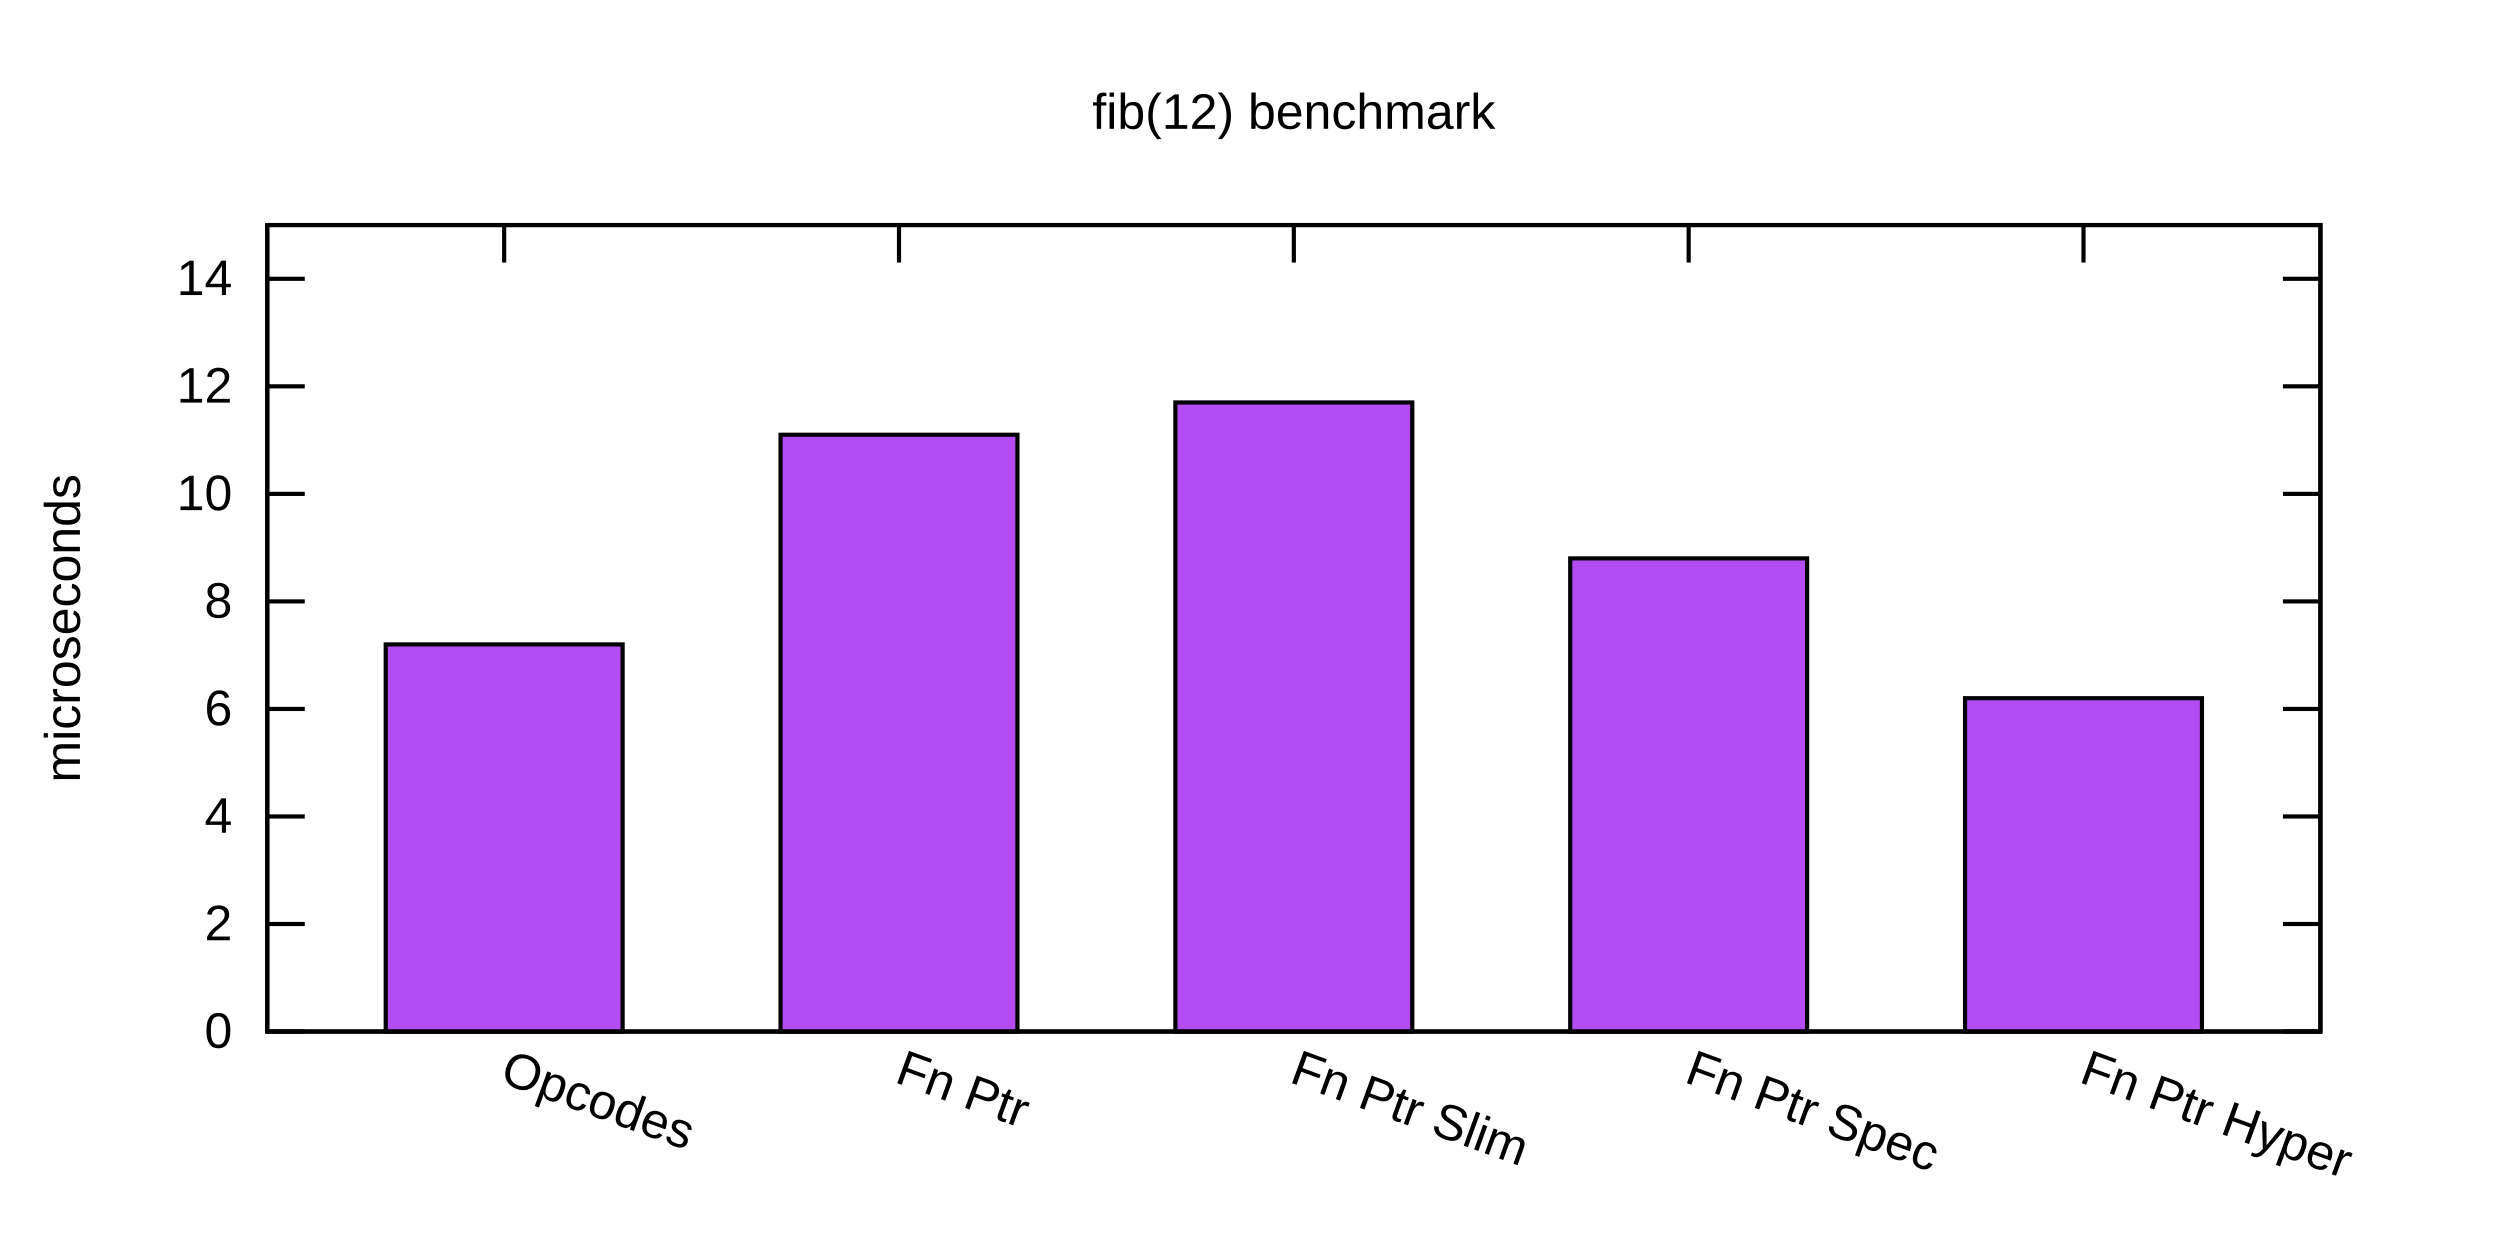
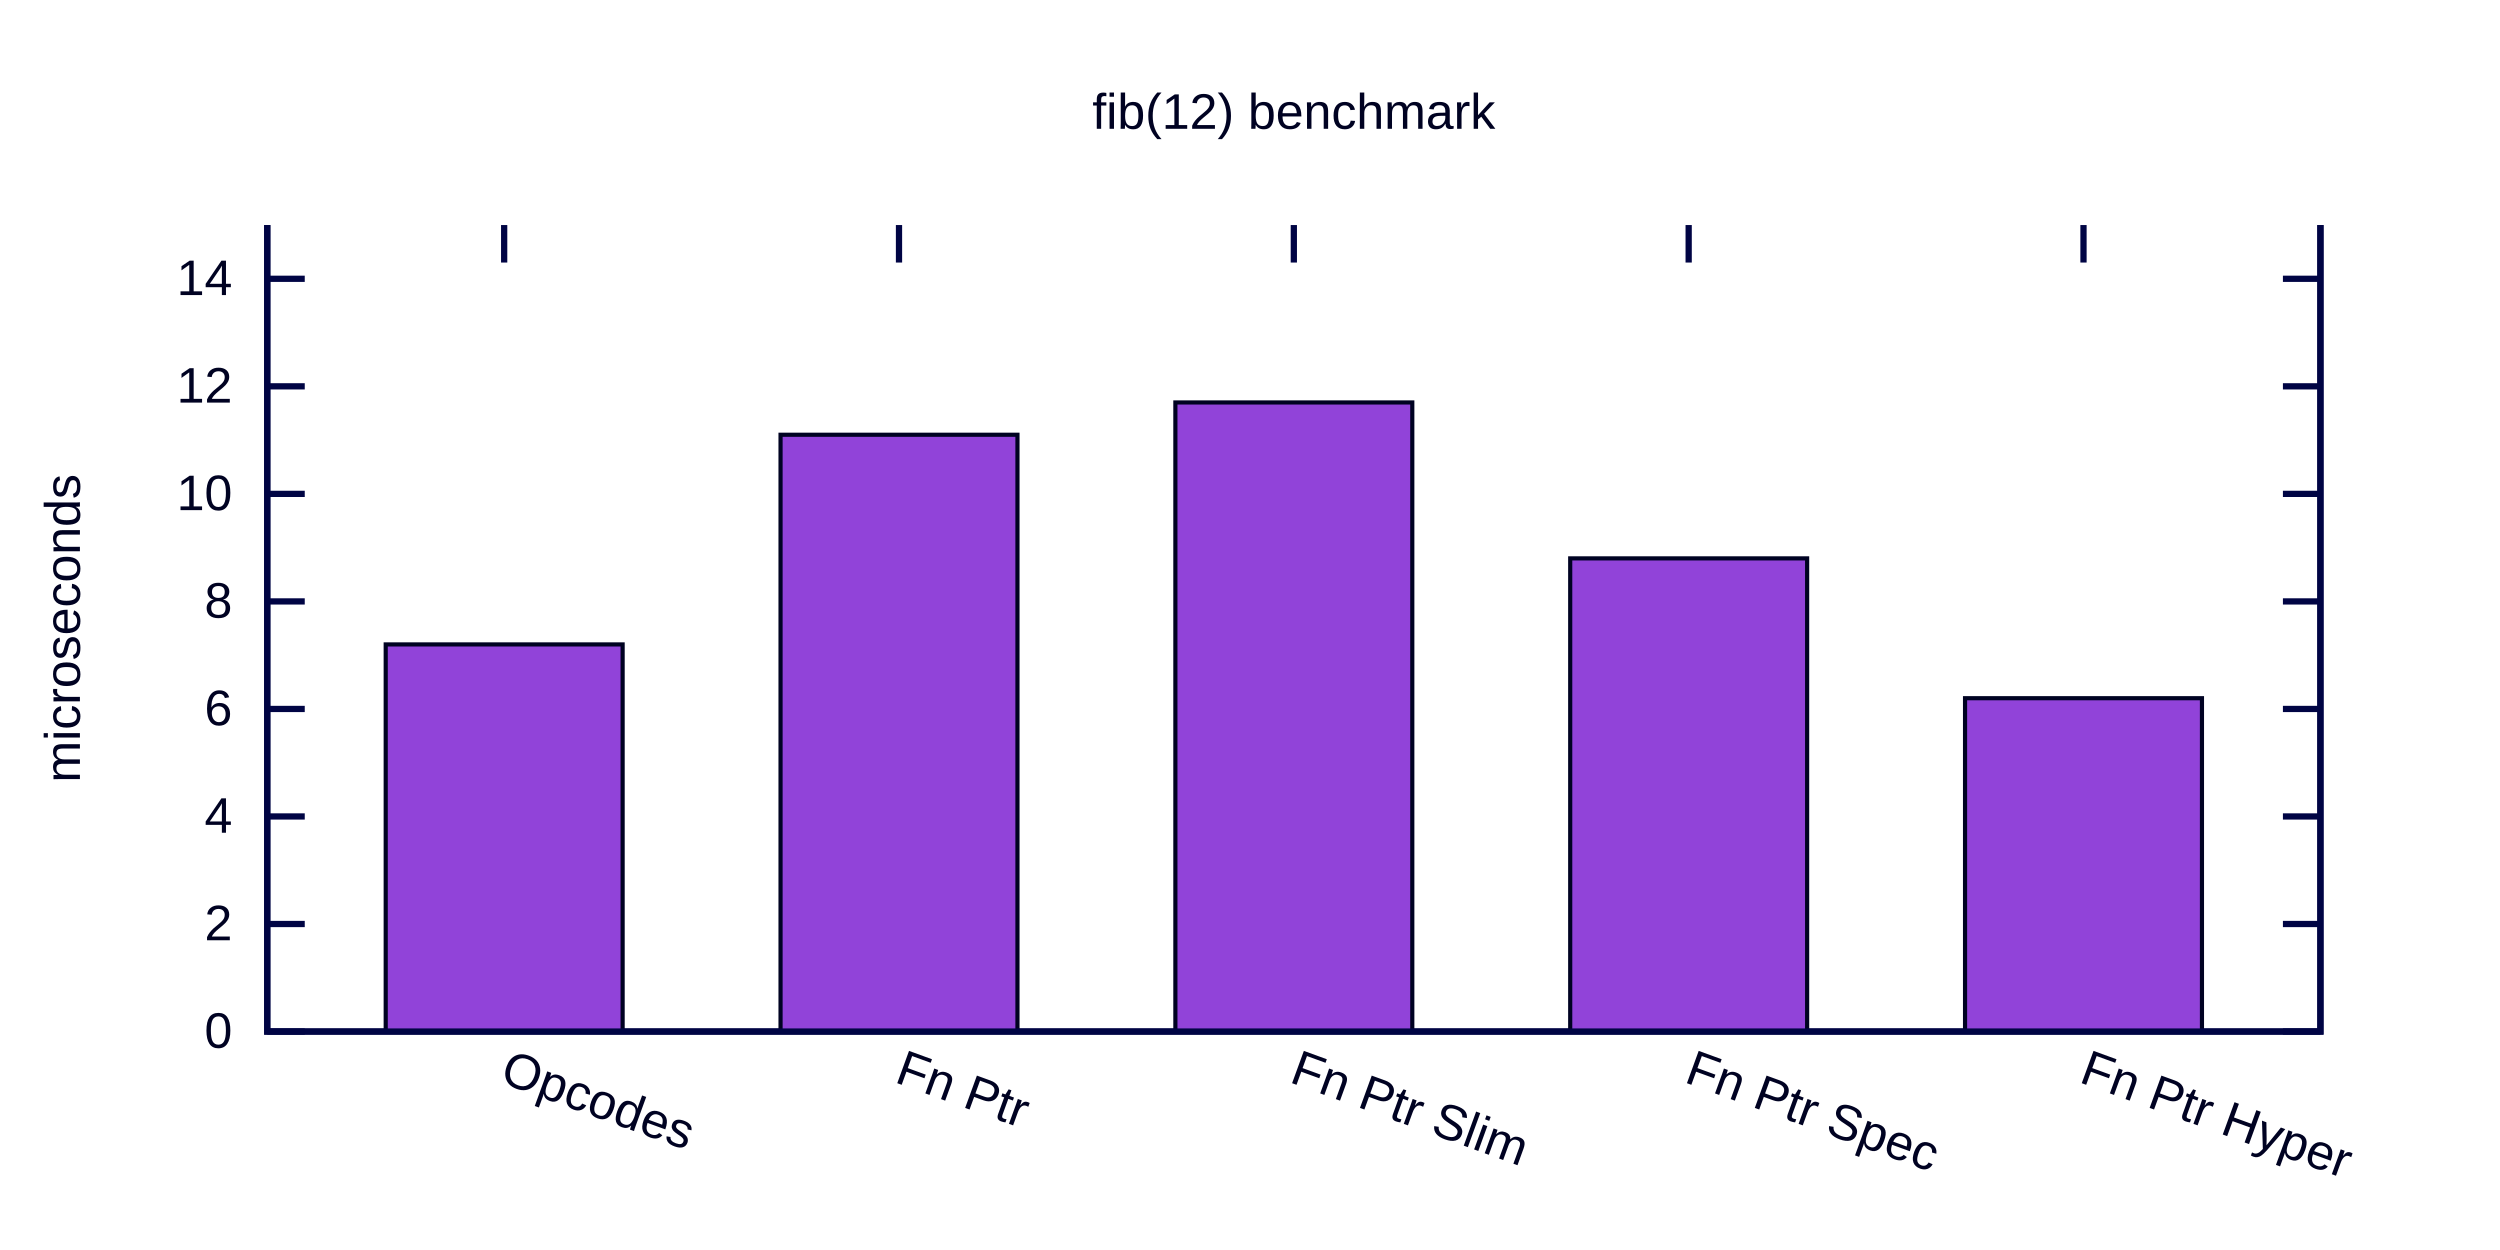
<svg xmlns="http://www.w3.org/2000/svg" xmlns:xlink="http://www.w3.org/1999/xlink" width="600" height="300" viewBox="0 0 600 300">
  <g id="gnuplot_canvas">
    <rect x="0" y="0" width="600" height="300" fill="none" />
    <defs>
      <circle id="gpDot" r="0.5" stroke-width="0.5" stroke="currentColor" />
      <path id="gpPt0" stroke-width="0.222" stroke="currentColor" d="M-1,0 h2 M0,-1 v2" />
      <path id="gpPt1" stroke-width="0.222" stroke="currentColor" d="M-1,-1 L1,1 M1,-1 L-1,1" />
      <path id="gpPt2" stroke-width="0.222" stroke="currentColor" d="M-1,0 L1,0 M0,-1 L0,1 M-1,-1 L1,1 M-1,1 L1,-1" />
      <rect id="gpPt3" stroke-width="0.222" stroke="currentColor" x="-1" y="-1" width="2" height="2" />
      <rect id="gpPt4" stroke-width="0.222" stroke="currentColor" fill="currentColor" x="-1" y="-1" width="2" height="2" />
      <circle id="gpPt5" stroke-width="0.222" stroke="currentColor" cx="0" cy="0" r="1" />
      <use xlink:href="#gpPt5" id="gpPt6" fill="currentColor" stroke="none" />
      <path id="gpPt7" stroke-width="0.222" stroke="currentColor" d="M0,-1.33 L-1.33,0.67 L1.33,0.67 z" />
      <use xlink:href="#gpPt7" id="gpPt8" fill="currentColor" stroke="none" />
      <use xlink:href="#gpPt7" id="gpPt9" stroke="currentColor" transform="rotate(180)" />
      <use xlink:href="#gpPt9" id="gpPt10" fill="currentColor" stroke="none" />
      <use xlink:href="#gpPt3" id="gpPt11" stroke="currentColor" transform="rotate(45)" />
      <use xlink:href="#gpPt11" id="gpPt12" fill="currentColor" stroke="none" />
      <path id="gpPt13" stroke-width="0.222" stroke="currentColor" d="M0,1.330 L1.265,0.411 L0.782,-1.067 L-0.782,-1.076 L-1.265,0.411 z" />
      <use xlink:href="#gpPt13" id="gpPt14" fill="currentColor" stroke="none" />
      <filter id="textbox" filterUnits="objectBoundingBox" x="0" y="0" height="1" width="1">
        <feFlood flood-color="white" flood-opacity="1" result="bgnd" />
        <feComposite in="SourceGraphic" in2="bgnd" operator="atop" />
      </filter>
      <filter id="greybox" filterUnits="objectBoundingBox" x="0" y="0" height="1" width="1">
        <feFlood flood-color="lightgrey" flood-opacity="1" result="grey" />
        <feComposite in="SourceGraphic" in2="grey" operator="atop" />
      </filter>
    </defs>
    <g fill="none" color="white" stroke="currentColor" stroke-width="1.00" stroke-linecap="butt" stroke-linejoin="miter">
</g>
-     <g fill="none" color="black" stroke="currentColor" stroke-width="1.00" stroke-linecap="butt" stroke-linejoin="miter">
-       <path stroke="black" d="M64.14,247.57 L73.14,247.57 M556.90,247.57 L547.90,247.57  " />
-       <g transform="translate(55.75,251.47)" stroke="none" fill="black" font-family="Arial" font-size="12.00" text-anchor="end">
+     <g fill="none" color="white" stroke="currentColor" stroke-width="1.50" stroke-linecap="butt" stroke-linejoin="miter">
+ </g>
+     <g fill="none" color="black" stroke="currentColor" stroke-width="1.50" stroke-linecap="butt" stroke-linejoin="miter">
+       <path stroke="rgb(  0,   4,  68)" d="M64.14,247.57 L73.14,247.57 M556.90,247.57 L547.90,247.57  " />
+       <g transform="translate(55.75,251.47)" stroke="none" fill="rgb(0,2,34)" font-family="Arial" font-size="12.00" text-anchor="end">
        <text>
          <tspan font-family="Arial"> 0</tspan>
        </text>
      </g>
    </g>
-     <g fill="none" color="black" stroke="currentColor" stroke-width="1.00" stroke-linecap="butt" stroke-linejoin="miter">
-       <path stroke="black" d="M64.14,221.76 L73.14,221.76 M556.90,221.76 L547.90,221.76  " />
-       <g transform="translate(55.75,225.66)" stroke="none" fill="black" font-family="Arial" font-size="12.00" text-anchor="end">
+     <g fill="none" color="black" stroke="currentColor" stroke-width="1.50" stroke-linecap="butt" stroke-linejoin="miter">
+       <path stroke="rgb(  0,   4,  68)" d="M64.14,221.76 L73.14,221.76 M556.90,221.76 L547.90,221.76  " />
+       <g transform="translate(55.75,225.66)" stroke="none" fill="rgb(0,2,34)" font-family="Arial" font-size="12.00" text-anchor="end">
        <text>
          <tspan font-family="Arial"> 2</tspan>
        </text>
      </g>
    </g>
-     <g fill="none" color="black" stroke="currentColor" stroke-width="1.00" stroke-linecap="butt" stroke-linejoin="miter">
-       <path stroke="black" d="M64.14,195.95 L73.14,195.95 M556.90,195.95 L547.90,195.95  " />
-       <g transform="translate(55.75,199.85)" stroke="none" fill="black" font-family="Arial" font-size="12.00" text-anchor="end">
+     <g fill="none" color="black" stroke="currentColor" stroke-width="1.50" stroke-linecap="butt" stroke-linejoin="miter">
+       <path stroke="rgb(  0,   4,  68)" d="M64.14,195.95 L73.14,195.95 M556.90,195.95 L547.90,195.95  " />
+       <g transform="translate(55.75,199.85)" stroke="none" fill="rgb(0,2,34)" font-family="Arial" font-size="12.00" text-anchor="end">
        <text>
          <tspan font-family="Arial"> 4</tspan>
        </text>
      </g>
    </g>
-     <g fill="none" color="black" stroke="currentColor" stroke-width="1.00" stroke-linecap="butt" stroke-linejoin="miter">
-       <path stroke="black" d="M64.14,170.15 L73.14,170.15 M556.90,170.15 L547.90,170.15  " />
-       <g transform="translate(55.75,174.05)" stroke="none" fill="black" font-family="Arial" font-size="12.00" text-anchor="end">
+     <g fill="none" color="black" stroke="currentColor" stroke-width="1.50" stroke-linecap="butt" stroke-linejoin="miter">
+       <path stroke="rgb(  0,   4,  68)" d="M64.14,170.15 L73.14,170.15 M556.90,170.15 L547.90,170.15  " />
+       <g transform="translate(55.75,174.05)" stroke="none" fill="rgb(0,2,34)" font-family="Arial" font-size="12.00" text-anchor="end">
        <text>
          <tspan font-family="Arial"> 6</tspan>
        </text>
      </g>
    </g>
-     <g fill="none" color="black" stroke="currentColor" stroke-width="1.00" stroke-linecap="butt" stroke-linejoin="miter">
-       <path stroke="black" d="M64.14,144.34 L73.14,144.34 M556.90,144.34 L547.90,144.34  " />
-       <g transform="translate(55.75,148.24)" stroke="none" fill="black" font-family="Arial" font-size="12.00" text-anchor="end">
+     <g fill="none" color="black" stroke="currentColor" stroke-width="1.50" stroke-linecap="butt" stroke-linejoin="miter">
+       <path stroke="rgb(  0,   4,  68)" d="M64.14,144.34 L73.14,144.34 M556.90,144.34 L547.90,144.34  " />
+       <g transform="translate(55.75,148.24)" stroke="none" fill="rgb(0,2,34)" font-family="Arial" font-size="12.00" text-anchor="end">
        <text>
          <tspan font-family="Arial"> 8</tspan>
        </text>
      </g>
    </g>
-     <g fill="none" color="black" stroke="currentColor" stroke-width="1.00" stroke-linecap="butt" stroke-linejoin="miter">
-       <path stroke="black" d="M64.14,118.53 L73.14,118.53 M556.90,118.53 L547.90,118.53  " />
-       <g transform="translate(55.75,122.43)" stroke="none" fill="black" font-family="Arial" font-size="12.00" text-anchor="end">
+     <g fill="none" color="black" stroke="currentColor" stroke-width="1.50" stroke-linecap="butt" stroke-linejoin="miter">
+       <path stroke="rgb(  0,   4,  68)" d="M64.14,118.53 L73.14,118.53 M556.90,118.53 L547.90,118.53  " />
+       <g transform="translate(55.75,122.43)" stroke="none" fill="rgb(0,2,34)" font-family="Arial" font-size="12.00" text-anchor="end">
        <text>
          <tspan font-family="Arial"> 10</tspan>
        </text>
      </g>
    </g>
-     <g fill="none" color="black" stroke="currentColor" stroke-width="1.00" stroke-linecap="butt" stroke-linejoin="miter">
-       <path stroke="black" d="M64.14,92.72 L73.14,92.72 M556.90,92.72 L547.90,92.72  " />
-       <g transform="translate(55.75,96.62)" stroke="none" fill="black" font-family="Arial" font-size="12.00" text-anchor="end">
+     <g fill="none" color="black" stroke="currentColor" stroke-width="1.50" stroke-linecap="butt" stroke-linejoin="miter">
+       <path stroke="rgb(  0,   4,  68)" d="M64.14,92.72 L73.14,92.72 M556.90,92.72 L547.90,92.72  " />
+       <g transform="translate(55.75,96.62)" stroke="none" fill="rgb(0,2,34)" font-family="Arial" font-size="12.00" text-anchor="end">
        <text>
          <tspan font-family="Arial"> 12</tspan>
        </text>
      </g>
    </g>
-     <g fill="none" color="black" stroke="currentColor" stroke-width="1.00" stroke-linecap="butt" stroke-linejoin="miter">
-       <path stroke="black" d="M64.14,66.91 L73.14,66.91 M556.90,66.91 L547.90,66.91  " />
-       <g transform="translate(55.75,70.81)" stroke="none" fill="black" font-family="Arial" font-size="12.00" text-anchor="end">
+     <g fill="none" color="black" stroke="currentColor" stroke-width="1.50" stroke-linecap="butt" stroke-linejoin="miter">
+       <path stroke="rgb(  0,   4,  68)" d="M64.14,66.91 L73.14,66.91 M556.90,66.91 L547.90,66.91  " />
+       <g transform="translate(55.75,70.81)" stroke="none" fill="rgb(0,2,34)" font-family="Arial" font-size="12.00" text-anchor="end">
        <text>
          <tspan font-family="Arial"> 14</tspan>
        </text>
      </g>
    </g>
-     <g fill="none" color="black" stroke="currentColor" stroke-width="1.00" stroke-linecap="butt" stroke-linejoin="miter">
-       <path stroke="black" d="M121.00,247.57 L121.00,238.57 M121.00,54.01 L121.00,63.01  " />
-       <g transform="translate(119.66,259.63) rotate(20.00)" stroke="none" fill="black" font-family="Arial" font-size="12.00" text-anchor="start">
+     <g fill="none" color="black" stroke="currentColor" stroke-width="1.50" stroke-linecap="butt" stroke-linejoin="miter">
+       <path stroke="rgb(  0,   4,  68)" d="M121.00,247.57 L121.00,238.57 M121.00,54.01 L121.00,63.01  " />
+       <g transform="translate(119.66,259.63) rotate(20.00)" stroke="none" fill="rgb(0,2,34)" font-family="Arial" font-size="12.00" text-anchor="start">
        <text>
          <tspan font-family="Arial">Opcodes</tspan>
        </text>
      </g>
    </g>
-     <g fill="none" color="black" stroke="currentColor" stroke-width="1.00" stroke-linecap="butt" stroke-linejoin="miter">
-       <path stroke="black" d="M215.76,247.57 L215.76,238.57 M215.76,54.01 L215.76,63.01  " />
-       <g transform="translate(214.42,259.63) rotate(20.00)" stroke="none" fill="black" font-family="Arial" font-size="12.00" text-anchor="start">
+     <g fill="none" color="black" stroke="currentColor" stroke-width="1.50" stroke-linecap="butt" stroke-linejoin="miter">
+       <path stroke="rgb(  0,   4,  68)" d="M215.76,247.57 L215.76,238.57 M215.76,54.01 L215.76,63.01  " />
+       <g transform="translate(214.42,259.63) rotate(20.00)" stroke="none" fill="rgb(0,2,34)" font-family="Arial" font-size="12.00" text-anchor="start">
        <text>
          <tspan font-family="Arial">Fn Ptr</tspan>
        </text>
      </g>
    </g>
-     <g fill="none" color="black" stroke="currentColor" stroke-width="1.00" stroke-linecap="butt" stroke-linejoin="miter">
-       <path stroke="black" d="M310.52,247.57 L310.52,238.57 M310.52,54.01 L310.52,63.01  " />
-       <g transform="translate(309.18,259.63) rotate(20.00)" stroke="none" fill="black" font-family="Arial" font-size="12.00" text-anchor="start">
+     <g fill="none" color="black" stroke="currentColor" stroke-width="1.50" stroke-linecap="butt" stroke-linejoin="miter">
+       <path stroke="rgb(  0,   4,  68)" d="M310.52,247.57 L310.52,238.57 M310.52,54.01 L310.52,63.01  " />
+       <g transform="translate(309.18,259.63) rotate(20.00)" stroke="none" fill="rgb(0,2,34)" font-family="Arial" font-size="12.00" text-anchor="start">
        <text>
          <tspan font-family="Arial">Fn Ptr Slim</tspan>
        </text>
      </g>
    </g>
-     <g fill="none" color="black" stroke="currentColor" stroke-width="1.00" stroke-linecap="butt" stroke-linejoin="miter">
-       <path stroke="black" d="M405.28,247.57 L405.28,238.57 M405.28,54.01 L405.28,63.01  " />
-       <g transform="translate(403.94,259.63) rotate(20.00)" stroke="none" fill="black" font-family="Arial" font-size="12.00" text-anchor="start">
+     <g fill="none" color="black" stroke="currentColor" stroke-width="1.50" stroke-linecap="butt" stroke-linejoin="miter">
+       <path stroke="rgb(  0,   4,  68)" d="M405.28,247.57 L405.28,238.57 M405.28,54.01 L405.28,63.01  " />
+       <g transform="translate(403.94,259.63) rotate(20.00)" stroke="none" fill="rgb(0,2,34)" font-family="Arial" font-size="12.00" text-anchor="start">
        <text>
          <tspan font-family="Arial">Fn Ptr Spec</tspan>
        </text>
      </g>
    </g>
-     <g fill="none" color="black" stroke="currentColor" stroke-width="1.00" stroke-linecap="butt" stroke-linejoin="miter">
-       <path stroke="black" d="M500.04,247.57 L500.04,238.57 M500.04,54.01 L500.04,63.01  " />
-       <g transform="translate(498.70,259.63) rotate(20.00)" stroke="none" fill="black" font-family="Arial" font-size="12.00" text-anchor="start">
+     <g fill="none" color="black" stroke="currentColor" stroke-width="1.50" stroke-linecap="butt" stroke-linejoin="miter">
+       <path stroke="rgb(  0,   4,  68)" d="M500.04,247.57 L500.04,238.57 M500.04,54.01 L500.04,63.01  " />
+       <g transform="translate(498.70,259.63) rotate(20.00)" stroke="none" fill="rgb(0,2,34)" font-family="Arial" font-size="12.00" text-anchor="start">
        <text>
          <tspan font-family="Arial">Fn Ptr Hyper</tspan>
        </text>
      </g>
    </g>
-     <g fill="none" color="black" stroke="currentColor" stroke-width="1.00" stroke-linecap="butt" stroke-linejoin="miter">
- </g>
-     <g fill="none" color="black" stroke="currentColor" stroke-width="1.00" stroke-linecap="butt" stroke-linejoin="miter">
-       <path stroke="black" d="M64.14,54.01 L64.14,247.57 L556.90,247.57 L556.90,54.01 L64.14,54.01 Z  " />
-     </g>
-     <g fill="none" color="black" stroke="currentColor" stroke-width="1.00" stroke-linecap="butt" stroke-linejoin="miter">
+     <g fill="none" color="black" stroke="currentColor" stroke-width="1.50" stroke-linecap="butt" stroke-linejoin="miter">
+ </g>
+     <g fill="none" color="black" stroke="currentColor" stroke-width="1.50" stroke-linecap="butt" stroke-linejoin="miter">
+       <path stroke="rgb(  0,   4,  68)" d="M64.14,54.01 L64.14,247.57 L556.90,247.57 L556.90,54.01 M64.14,54.01  " />
+     </g>
+     <g fill="none" color="black" stroke="currentColor" stroke-width="1.50" stroke-linecap="butt" stroke-linejoin="miter">
</g>
    <g id="gnuplot_plot_1">
-       <g fill="none" color="black" stroke="currentColor" stroke-width="1.00" stroke-linecap="butt" stroke-linejoin="miter">
-         <g stroke="none" shape-rendering="crispEdges">
-           <polygon fill="rgb(179,  76, 243)" points="92.57,247.57 149.44,247.57 149.44,154.65 92.57,154.65 " />
-         </g>
-         <path stroke="black" d="M92.57,247.57 L92.57,154.66 L149.43,154.66 L149.43,247.57 L92.57,247.57 Z  " />
-       </g>
-       <g fill="none" color="black" stroke="currentColor" stroke-width="1.00" stroke-linecap="butt" stroke-linejoin="miter">
-         <g stroke="none" shape-rendering="crispEdges">
-           <polygon fill="rgb(179,  76, 243)" points="187.33,247.57 244.20,247.57 244.20,104.33 187.33,104.33 " />
-         </g>
-         <path stroke="black" d="M187.33,247.57 L187.33,104.34 L244.19,104.34 L244.19,247.57 L187.33,247.57 Z  " />
-       </g>
-       <g fill="none" color="black" stroke="currentColor" stroke-width="1.00" stroke-linecap="butt" stroke-linejoin="miter">
-         <g stroke="none" shape-rendering="crispEdges">
-           <polygon fill="rgb(179,  76, 243)" points="282.09,247.57 338.96,247.57 338.96,96.58 282.09,96.58 " />
-         </g>
-         <path stroke="black" d="M282.09,247.57 L282.09,96.59 L338.95,96.59 L338.95,247.57 L282.09,247.57 Z  " />
-       </g>
-       <g fill="none" color="black" stroke="currentColor" stroke-width="1.00" stroke-linecap="butt" stroke-linejoin="miter">
-         <g stroke="none" shape-rendering="crispEdges">
-           <polygon fill="rgb(179,  76, 243)" points="376.85,247.57 433.72,247.57 433.72,134.00 376.85,134.00 " />
-         </g>
-         <path stroke="black" d="M376.85,247.57 L376.85,134.01 L433.71,134.01 L433.71,247.57 L376.85,247.57 Z  " />
-       </g>
-       <g fill="none" color="black" stroke="currentColor" stroke-width="1.00" stroke-linecap="butt" stroke-linejoin="miter">
-         <g stroke="none" shape-rendering="crispEdges">
-           <polygon fill="rgb(179,  76, 243)" points="471.61,247.57 528.48,247.57 528.48,167.56 471.61,167.56 " />
-         </g>
-         <path stroke="black" d="M471.61,247.57 L471.61,167.57 L528.47,167.57 L528.47,247.57 L471.61,247.57 Z  " />
-       </g>
-       <g fill="none" color="black" stroke="currentColor" stroke-width="1.00" stroke-linecap="butt" stroke-linejoin="miter">
- </g>
-     </g>
-     <g fill="none" color="white" stroke="rgb(160,  32, 240)" stroke-width="2.00" stroke-linecap="butt" stroke-linejoin="miter">
+       <g fill="none" color="white" stroke="rgb(  0,   4,  68)" stroke-width="1.00" stroke-linecap="butt" stroke-linejoin="miter">
+ </g>
+       <g fill="none" color="black" stroke="currentColor" stroke-width="1.00" stroke-linecap="butt" stroke-linejoin="miter">
+         <g stroke="none" shape-rendering="crispEdges">
+           <polygon fill="rgb(145,  67, 217)" points="92.57,247.57 149.44,247.57 149.44,154.65 92.57,154.65 " />
+         </g>
+         <path stroke="rgb(  0,   2,  34)" d="M92.57,247.57 L92.57,154.66 L149.43,154.66 L149.43,247.57 L92.57,247.57 Z  " />
+       </g>
+       <g fill="none" color="black" stroke="currentColor" stroke-width="1.00" stroke-linecap="butt" stroke-linejoin="miter">
+         <g stroke="none" shape-rendering="crispEdges">
+           <polygon fill="rgb(145,  67, 217)" points="187.33,247.57 244.20,247.57 244.20,104.33 187.33,104.33 " />
+         </g>
+         <path stroke="rgb(  0,   2,  34)" d="M187.33,247.57 L187.33,104.34 L244.19,104.34 L244.19,247.57 L187.33,247.57 Z  " />
+       </g>
+       <g fill="none" color="black" stroke="currentColor" stroke-width="1.00" stroke-linecap="butt" stroke-linejoin="miter">
+         <g stroke="none" shape-rendering="crispEdges">
+           <polygon fill="rgb(145,  67, 217)" points="282.09,247.57 338.96,247.57 338.96,96.58 282.09,96.58 " />
+         </g>
+         <path stroke="rgb(  0,   2,  34)" d="M282.09,247.57 L282.09,96.59 L338.95,96.59 L338.95,247.57 L282.09,247.57 Z  " />
+       </g>
+       <g fill="none" color="black" stroke="currentColor" stroke-width="1.00" stroke-linecap="butt" stroke-linejoin="miter">
+         <g stroke="none" shape-rendering="crispEdges">
+           <polygon fill="rgb(145,  67, 217)" points="376.85,247.57 433.72,247.57 433.72,134.00 376.85,134.00 " />
+         </g>
+         <path stroke="rgb(  0,   2,  34)" d="M376.85,247.57 L376.85,134.01 L433.71,134.01 L433.71,247.57 L376.85,247.57 Z  " />
+       </g>
+       <g fill="none" color="black" stroke="currentColor" stroke-width="1.00" stroke-linecap="butt" stroke-linejoin="miter">
+         <g stroke="none" shape-rendering="crispEdges">
+           <polygon fill="rgb(145,  67, 217)" points="471.61,247.57 528.48,247.57 528.48,167.56 471.61,167.56 " />
+         </g>
+         <path stroke="rgb(  0,   2,  34)" d="M471.61,247.57 L471.61,167.57 L528.47,167.57 L528.47,247.57 L471.61,247.57 Z  " />
+       </g>
+       <g fill="none" color="black" stroke="currentColor" stroke-width="1.00" stroke-linecap="butt" stroke-linejoin="miter">
+ </g>
+     </g>
+     <g fill="none" color="white" stroke="rgb(126,  34, 211)" stroke-width="2.00" stroke-linecap="butt" stroke-linejoin="miter">
</g>
    <g fill="none" color="black" stroke="currentColor" stroke-width="2.00" stroke-linecap="butt" stroke-linejoin="miter">
</g>
-     <g fill="none" color="black" stroke="black" stroke-width="1.00" stroke-linecap="butt" stroke-linejoin="miter">
- </g>
-     <g fill="none" color="black" stroke="currentColor" stroke-width="1.00" stroke-linecap="butt" stroke-linejoin="miter">
-       <path stroke="black" d="M64.14,54.01 L64.14,247.57 L556.90,247.57 L556.90,54.01 L64.14,54.01 Z  " />
-       <g transform="translate(19.18,150.79) rotate(270.00)" stroke="none" fill="black" font-family="Arial" font-size="12.00" text-anchor="middle">
+     <g fill="none" color="black" stroke="black" stroke-width="1.50" stroke-linecap="butt" stroke-linejoin="miter">
+ </g>
+     <g fill="none" color="black" stroke="currentColor" stroke-width="1.50" stroke-linecap="butt" stroke-linejoin="miter">
+       <path stroke="rgb(  0,   4,  68)" d="M64.14,54.01 L64.14,247.57 L556.90,247.57 L556.90,54.01 M64.14,54.01  " />
+       <g transform="translate(19.18,150.79) rotate(270.00)" stroke="none" fill="rgb(0,2,34)" font-family="Arial" font-size="12.00" text-anchor="middle">
        <text>
          <tspan font-family="Arial">microseconds</tspan>
        </text>
      </g>
    </g>
-     <g fill="none" color="black" stroke="currentColor" stroke-width="1.00" stroke-linecap="butt" stroke-linejoin="miter">
- </g>
-     <g fill="none" color="black" stroke="currentColor" stroke-width="1.00" stroke-linecap="butt" stroke-linejoin="miter">
-       <g transform="translate(310.52,30.91)" stroke="none" fill="black" font-family="Arial" font-size="12.00" text-anchor="middle">
+     <g fill="none" color="black" stroke="currentColor" stroke-width="1.50" stroke-linecap="butt" stroke-linejoin="miter">
+ </g>
+     <g fill="none" color="black" stroke="currentColor" stroke-width="1.50" stroke-linecap="butt" stroke-linejoin="miter">
+       <g transform="translate(310.52,30.91)" stroke="none" fill="rgb(0,2,34)" font-family="Arial" font-size="12.00" text-anchor="middle">
        <text>
          <tspan font-family="Arial">fib(12) benchmark</tspan>
        </text>
      </g>
    </g>
-     <g fill="none" color="black" stroke="currentColor" stroke-width="1.00" stroke-linecap="butt" stroke-linejoin="miter">
+     <g fill="none" color="black" stroke="currentColor" stroke-width="1.50" stroke-linecap="butt" stroke-linejoin="miter">
</g>
  </g>
</svg>
